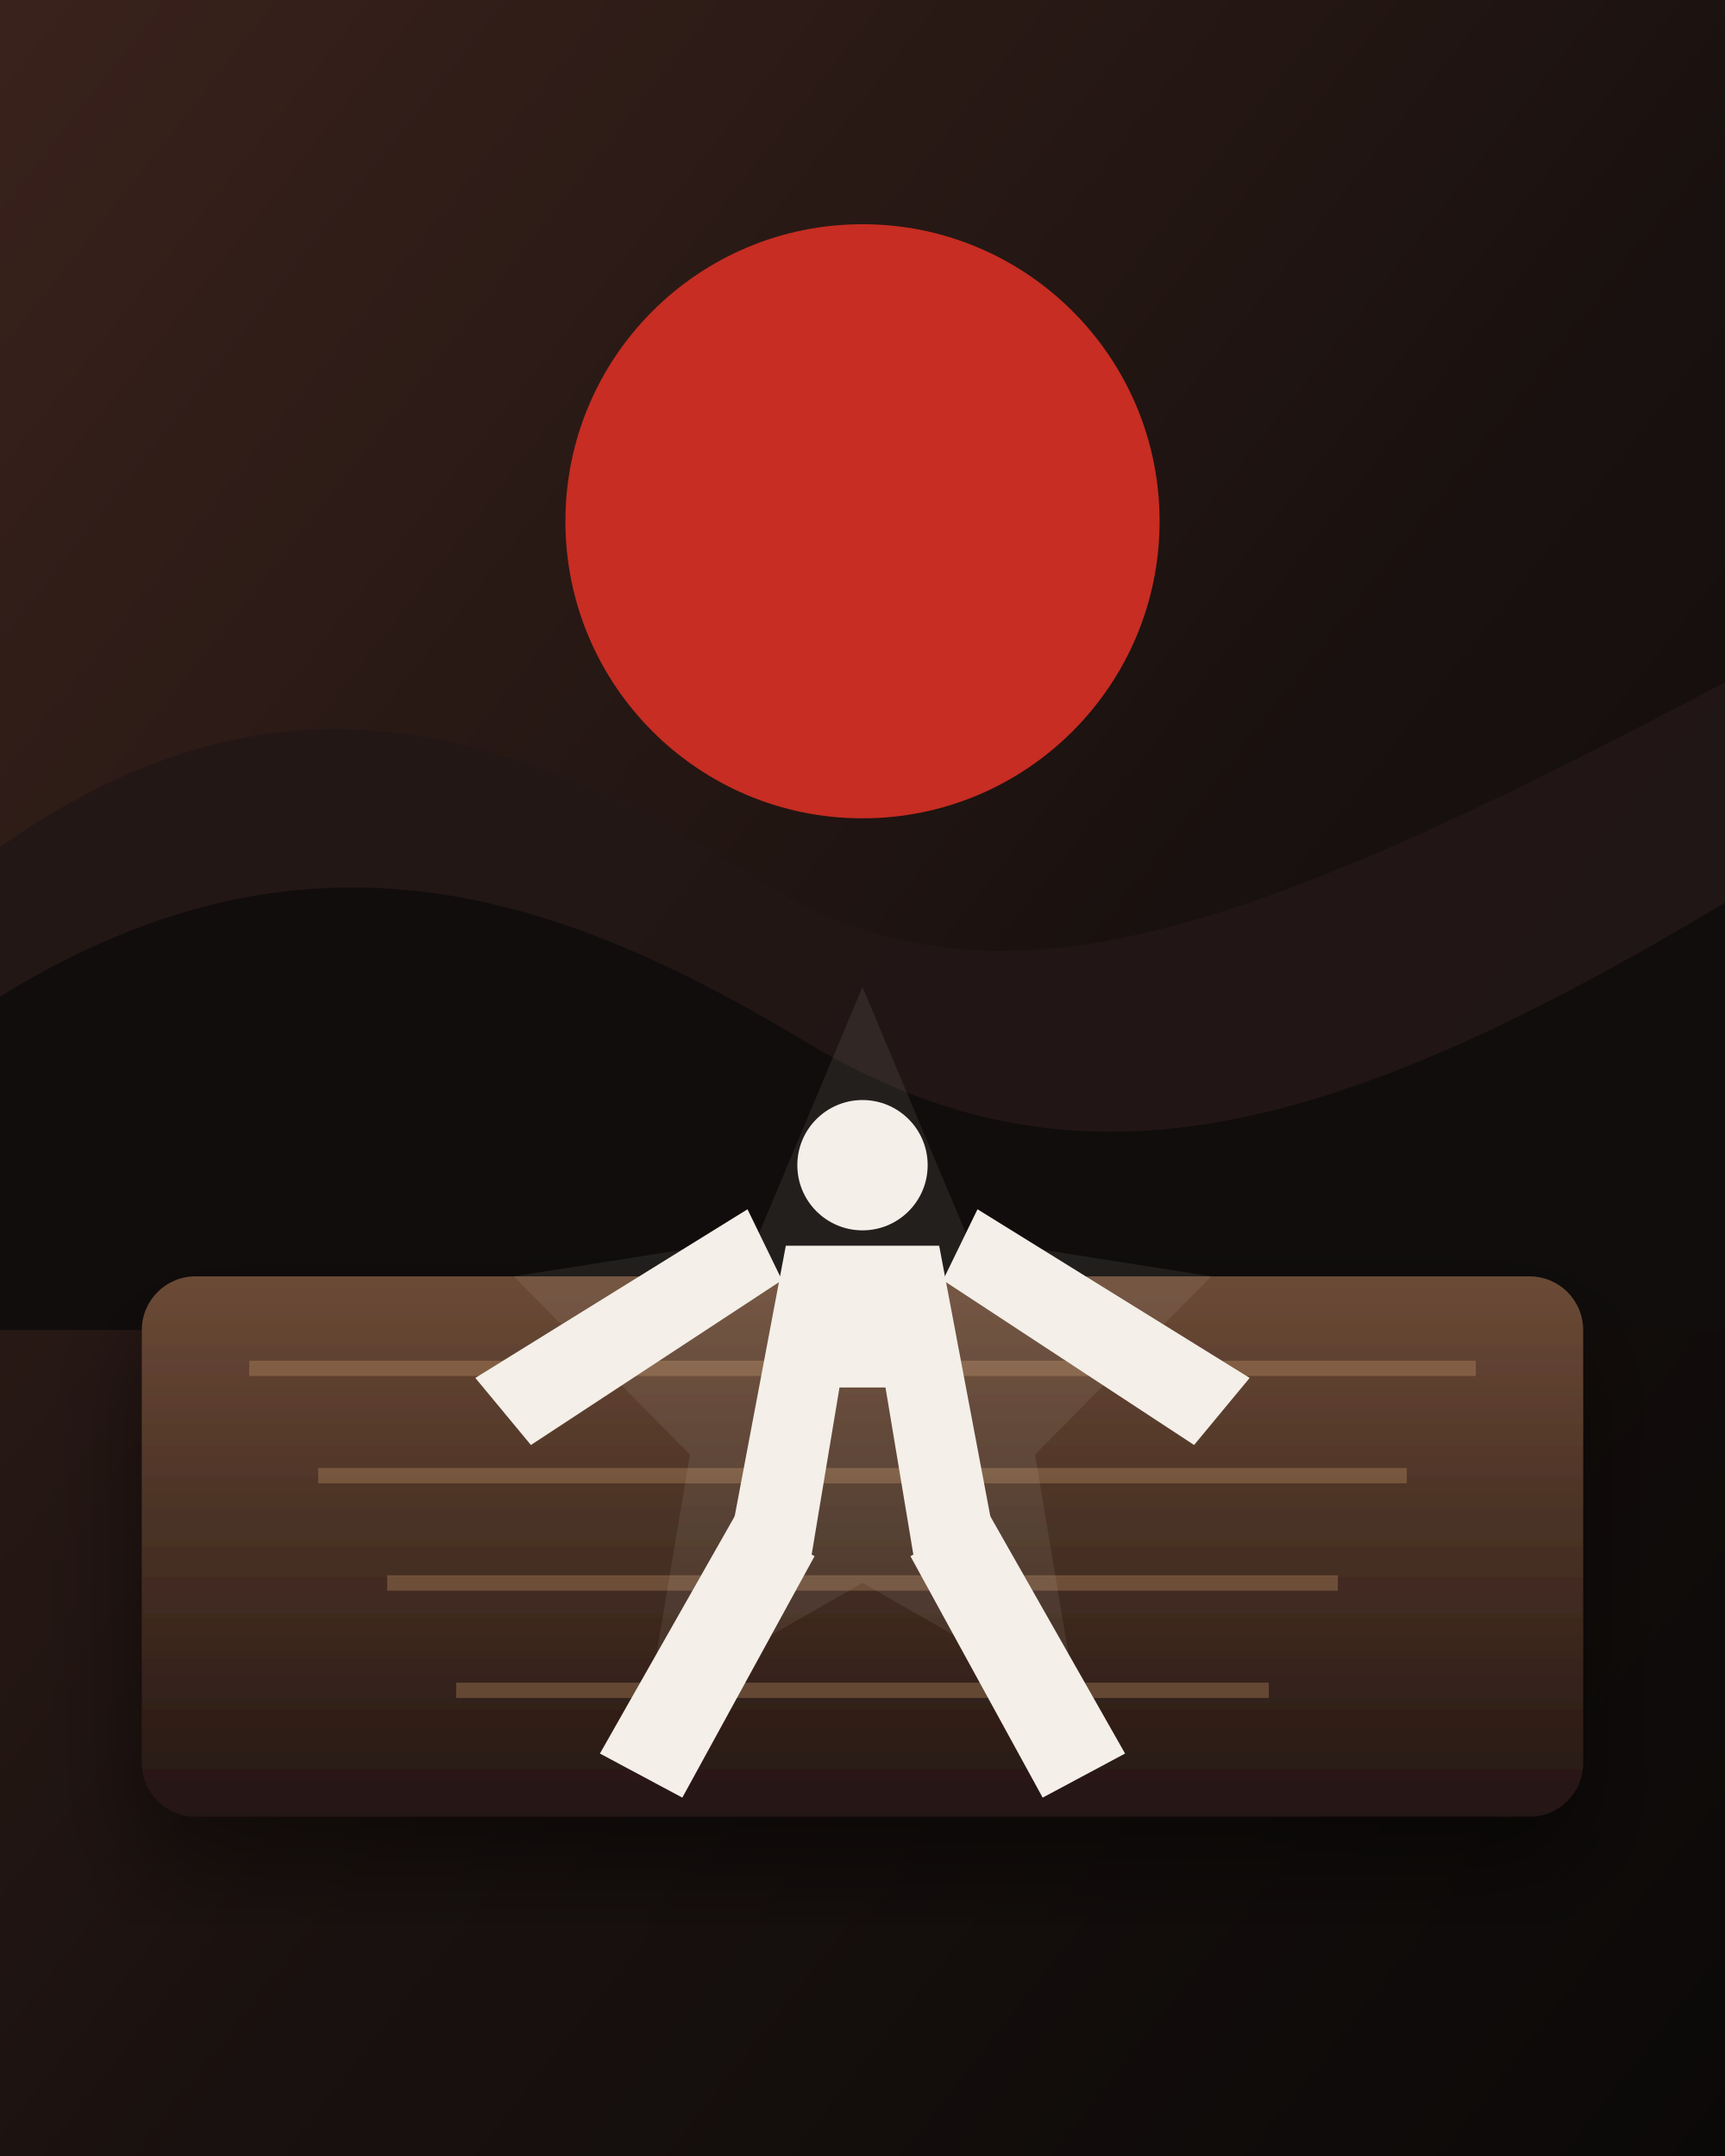
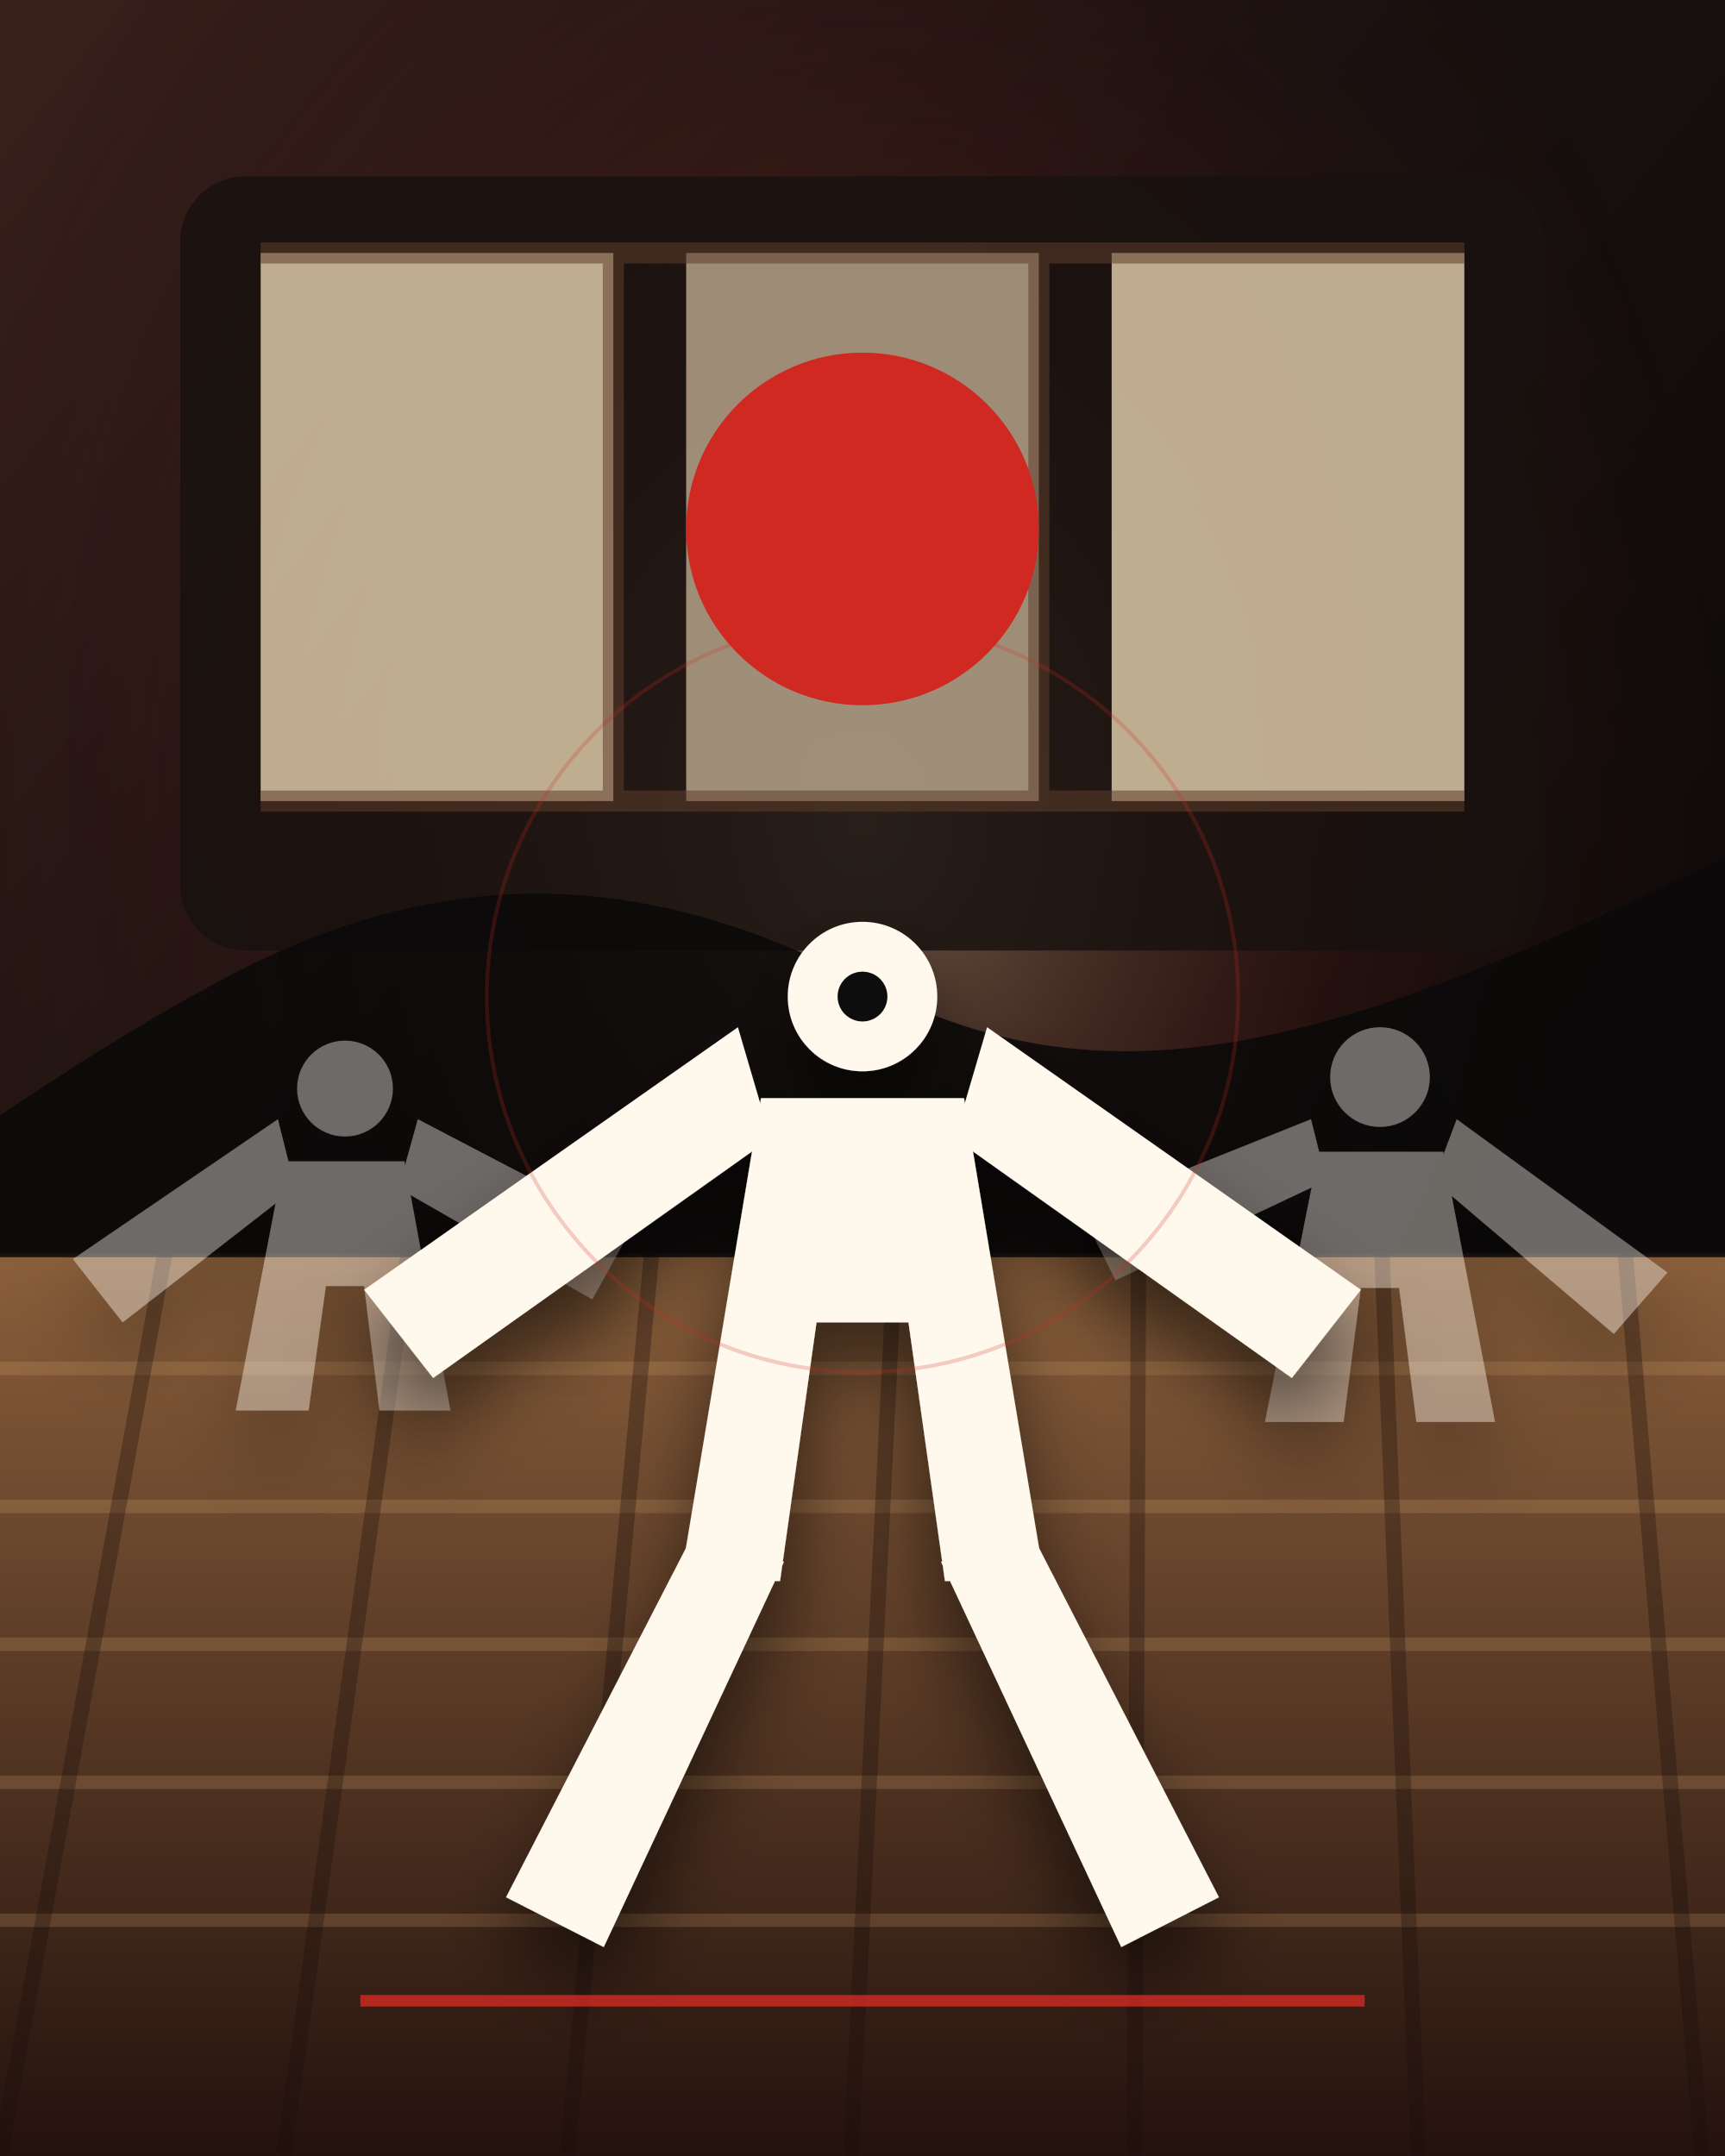
<svg xmlns="http://www.w3.org/2000/svg" viewBox="0 0 900 1125" role="img" aria-labelledby="title desc">
  <defs>
-     <linearGradient id="bg" x1="0" y1="0" x2="1" y2="1">
-       <stop offset="0" stop-color="#3a221c" />
-       <stop offset="0.55" stop-color="#19110f" />
-       <stop offset="1" stop-color="#0b0908" />
+     <linearGradient id="wall" x1="0" y1="0" x2="1" y2="1">
+       <stop offset="0" stop-color="#3a201b" />
+       <stop offset="0.38" stop-color="#1a1110" />
+       <stop offset="1" stop-color="#060606" />
    </linearGradient>
    <linearGradient id="floor" x1="0" y1="0" x2="0" y2="1">
-       <stop offset="0" stop-color="#6b4a36" />
-       <stop offset="1" stop-color="#241512" />
+       <stop offset="0" stop-color="#8a5f3b" />
+       <stop offset="1" stop-color="#24120e" />
    </linearGradient>
-     <filter id="shadow" x="-20%" y="-20%" width="140%" height="140%">
-       <feDropShadow dx="0" dy="28" stdDeviation="26" flood-color="#000" flood-opacity="0.45" />
+     <radialGradient id="spotlight" cx="50%" cy="38%" r="58%">
+       <stop offset="0" stop-color="#f4d0a0" stop-opacity="0.42" />
+       <stop offset="0.48" stop-color="#8b2a20" stop-opacity="0.16" />
+       <stop offset="1" stop-color="#000" stop-opacity="0" />
+     </radialGradient>
+     <filter id="blurShadow" x="-30%" y="-30%" width="160%" height="160%">
+       <feDropShadow dx="0" dy="24" stdDeviation="20" flood-color="#000" flood-opacity="0.55" />
    </filter>
  </defs>
-   <rect width="900" height="1125" fill="url(#bg)" />
-   <circle cx="450" cy="272" r="155" fill="#c72d22" />
-   <path d="M0 442 C150 336 274 384 393 458 C516 535 641 493 900 356 L900 655 L0 655 Z" fill="#221716" opacity="0.88" />
-   <path d="M0 520 C162 420 293 467 421 544 C561 628 693 595 900 471 L900 694 L0 694 Z" fill="#100d0c" opacity="0.95" />
-   <rect x="74" y="666" width="752" height="282" rx="28" fill="url(#floor)" filter="url(#shadow)" />
-   <path d="M130 714 H770 M166 770 H734 M202 826 H698 M238 882 H662" stroke="#c99a68" stroke-width="8" opacity="0.32" />
-   <path d="M450 515 L505 646 L632 666 L540 759 L562 890 L450 826 L338 890 L360 759 L268 666 L395 646 Z" fill="#f4efe8" opacity="0.08" />
-   <g fill="#f4efe8">
-     <circle cx="450" cy="608" r="34" />
-     <path d="M410 650 H490 L521 814 H477 L462 724 H438 L423 814 H379 Z" />
-     <path d="M408 668 L277 754 L248 719 L390 631 Z" />
-     <path d="M492 668 L623 754 L652 719 L510 631 Z" />
-     <path d="M425 812 L356 938 L313 915 L384 790 Z" />
-     <path d="M475 812 L544 938 L587 915 L516 790 Z" />
+   <rect width="900" height="1125" fill="url(#wall)" />
+   <rect width="900" height="1125" fill="url(#spotlight)" />
+   <rect x="0" y="654" width="900" height="471" fill="url(#floor)" />
+   <path d="M0 714 H900 M0 786 H900 M0 858 H900 M0 930 H900 M0 1002 H900" stroke="#d6a56f" stroke-width="7" opacity="0.22" />
+   <path d="M86 654 L0 1125 M213 654 L148 1125 M340 654 L296 1125 M467 654 L444 1125 M594 654 L592 1125 M721 654 L740 1125 M848 654 L888 1125" stroke="#1a0d0b" stroke-width="8" opacity="0.32" />
+   <rect x="94" y="92" width="712" height="404" rx="34" fill="#17110f" opacity="0.82" />
+   <rect x="136" y="132" width="184" height="286" fill="#d9c5a5" opacity="0.86" />
+   <rect x="358" y="132" width="184" height="286" fill="#d9c5a5" opacity="0.68" />
+   <rect x="580" y="132" width="184" height="286" fill="#d9c5a5" opacity="0.86" />
+   <path d="M136 132 H764 M136 418 H764 M320 132 V418 M542 132 V418" stroke="#5e3d2a" stroke-width="11" opacity="0.54" />
+   <circle cx="450" cy="276" r="92" fill="#cf2922" />
+   <path d="M118 510 C246 442 354 461 455 515 C581 581 701 545 900 447 V656 H0 V582 C36 558 73 534 118 510Z" fill="#0a0909" opacity="0.88" />
+   <g opacity="0.42" filter="url(#blurShadow)">
+     <circle cx="180" cy="568" r="25" fill="#f4efe8" />
+     <path d="M148 606 H211 L235 736 H198 L190 671 H170 L161 736 H123 Z" fill="#f4efe8" />
+     <path d="M154 620 L64 690 L38 657 L145 584 Z" fill="#f4efe8" />
+     <path d="M208 620 L309 678 L329 642 L218 584 Z" fill="#f4efe8" />
+     <circle cx="720" cy="562" r="26" fill="#f4efe8" />
+     <path d="M688 601 H753 L780 742 H739 L730 672 H710 L701 742 H660 Z" fill="#f4efe8" />
+     <path d="M692 616 L582 668 L564 632 L684 584 Z" fill="#f4efe8" />
+     <path d="M748 616 L842 696 L870 664 L760 584 Z" fill="#f4efe8" />
  </g>
+   <g filter="url(#blurShadow)">
+     <circle cx="450" cy="520" r="39" fill="#fff8ed" />
+     <path d="M397 573 H503 L545 825 H493 L474 690 H426 L407 825 H355 Z" fill="#fff8ed" />
+     <path d="M402 594 L226 719 L190 673 L385 536 Z" fill="#fff8ed" />
+     <path d="M498 594 L674 719 L710 673 L515 536 Z" fill="#fff8ed" />
+     <path d="M409 815 L315 1016 L264 990 L365 794 Z" fill="#fff8ed" />
+     <path d="M491 815 L585 1016 L636 990 L535 794 Z" fill="#fff8ed" />
+     <circle cx="450" cy="520" r="13" fill="#111" />
+   </g>
+   <circle cx="450" cy="520" r="196" fill="none" stroke="#cf2922" stroke-width="2" opacity="0.22" />
+   <path d="M188 1044 H712" stroke="#cf2922" stroke-width="6" opacity="0.82" />
</svg>
